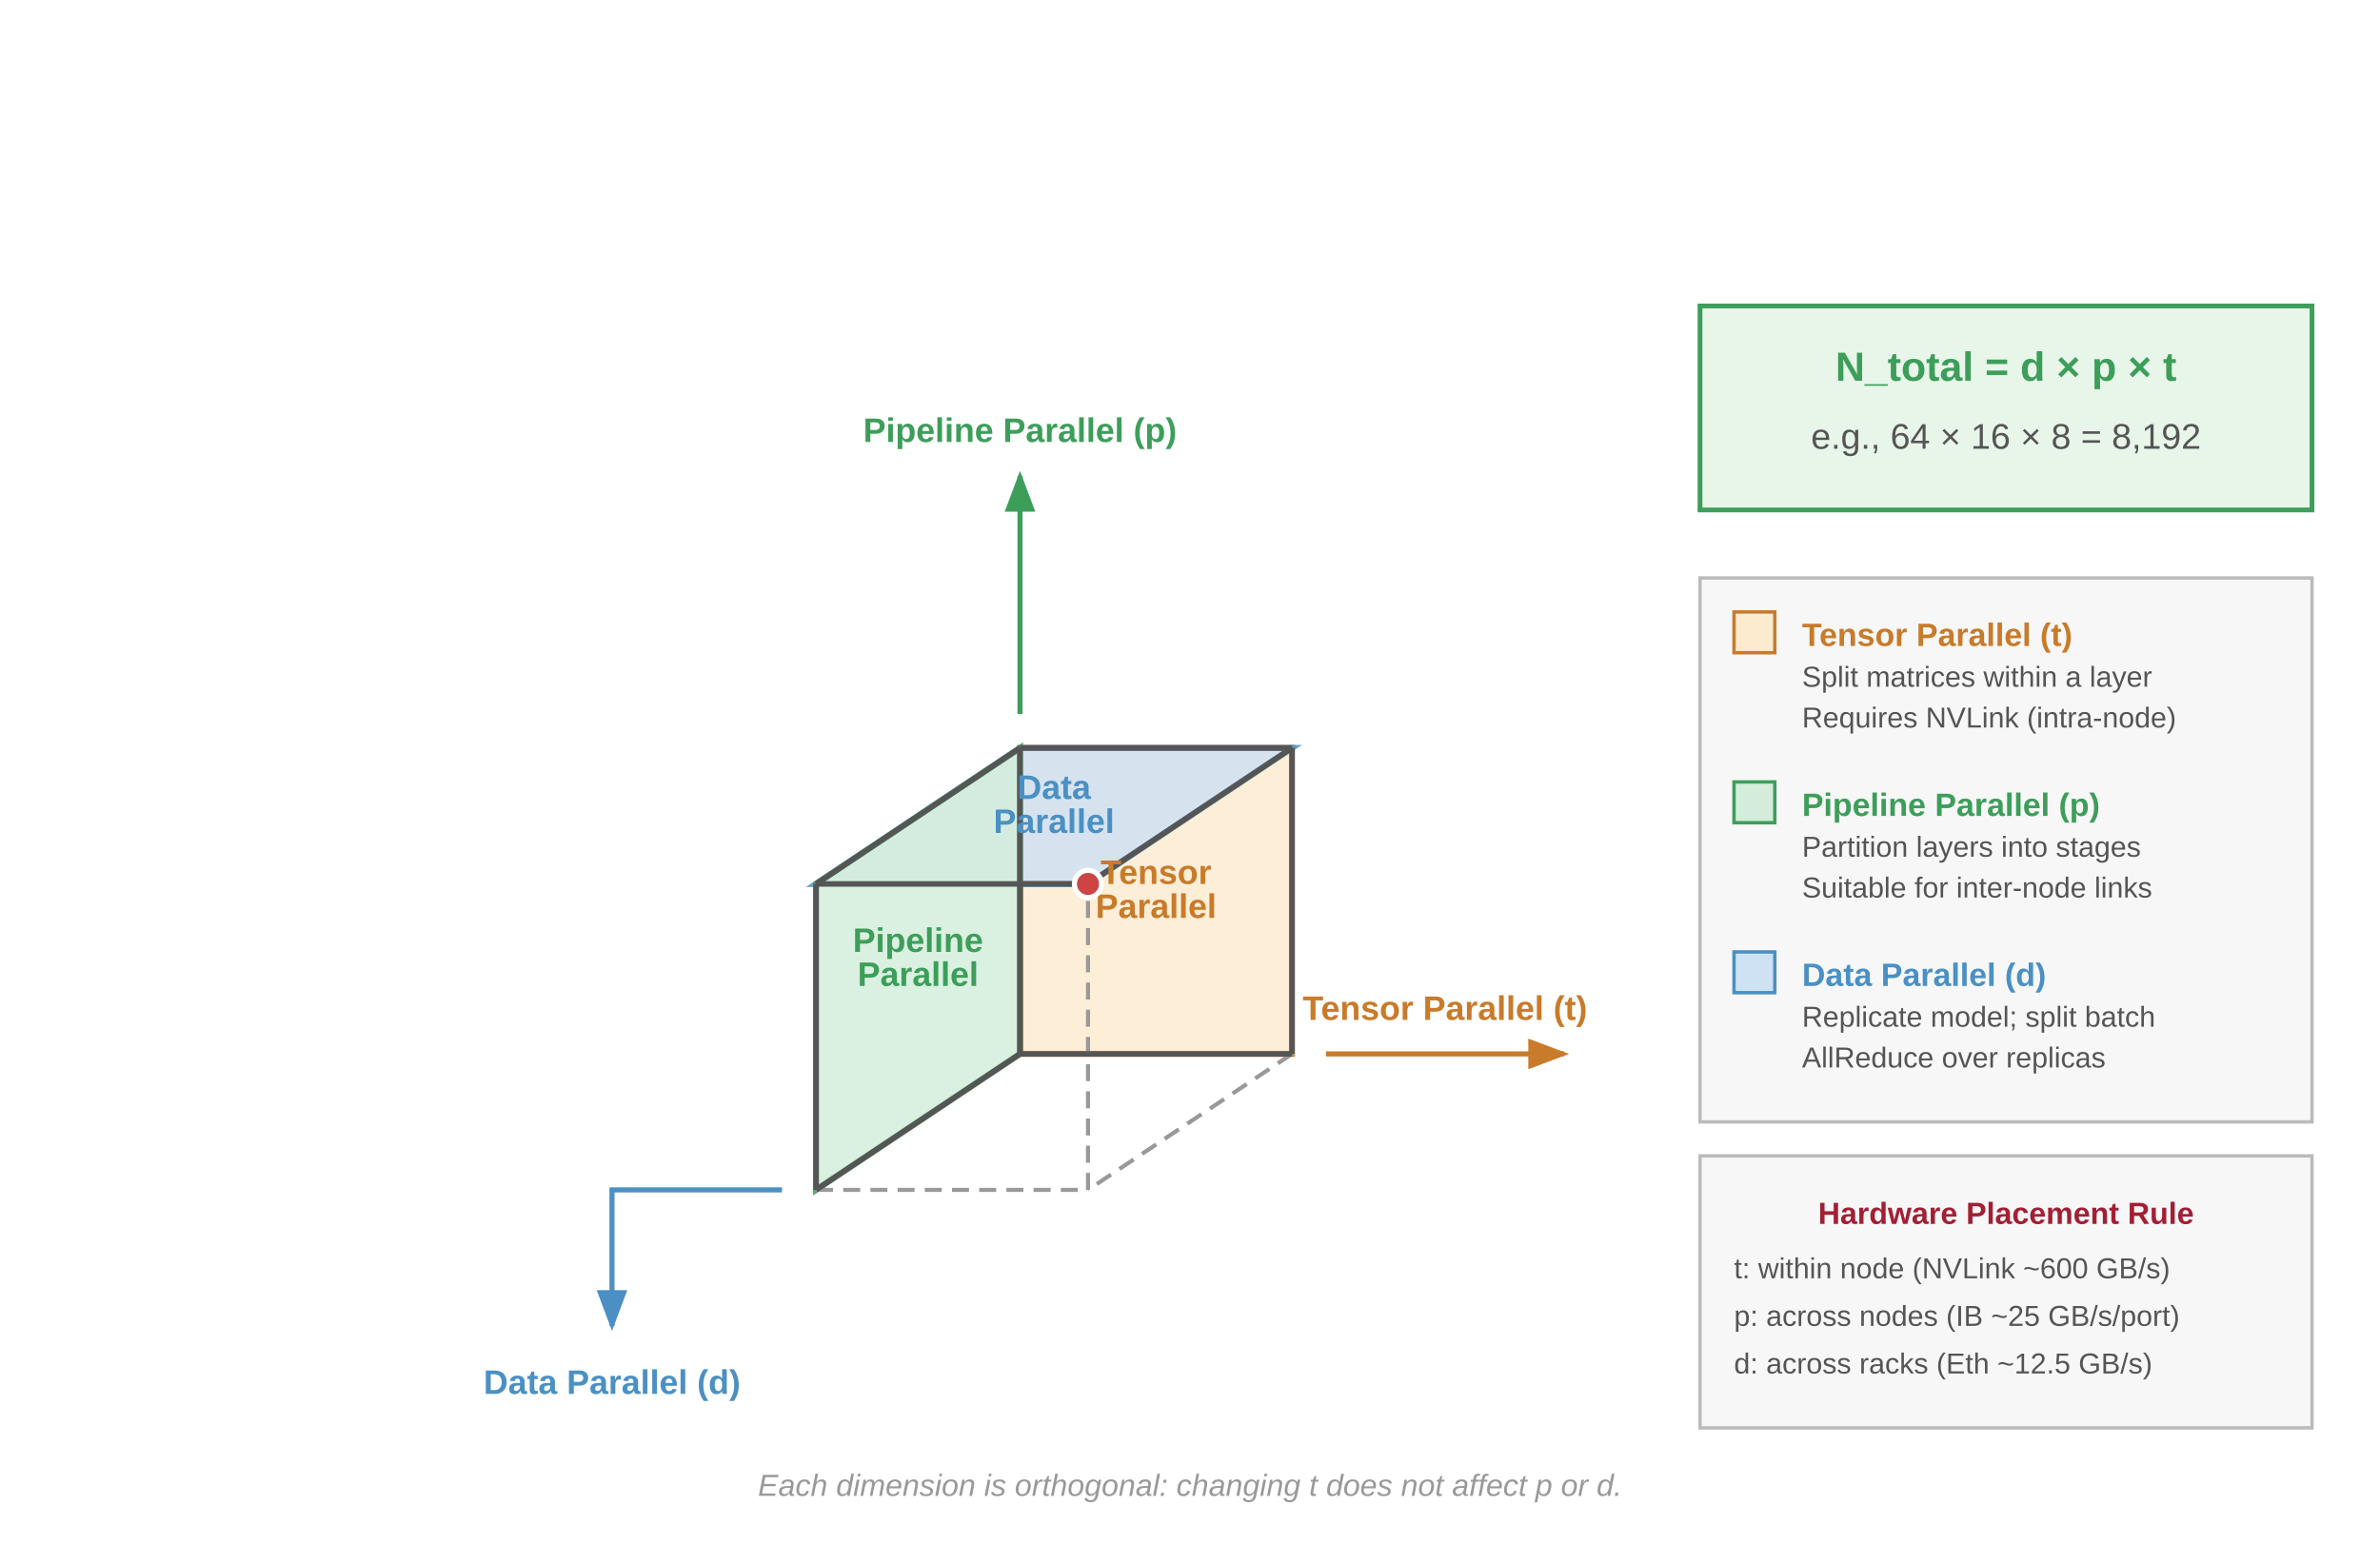
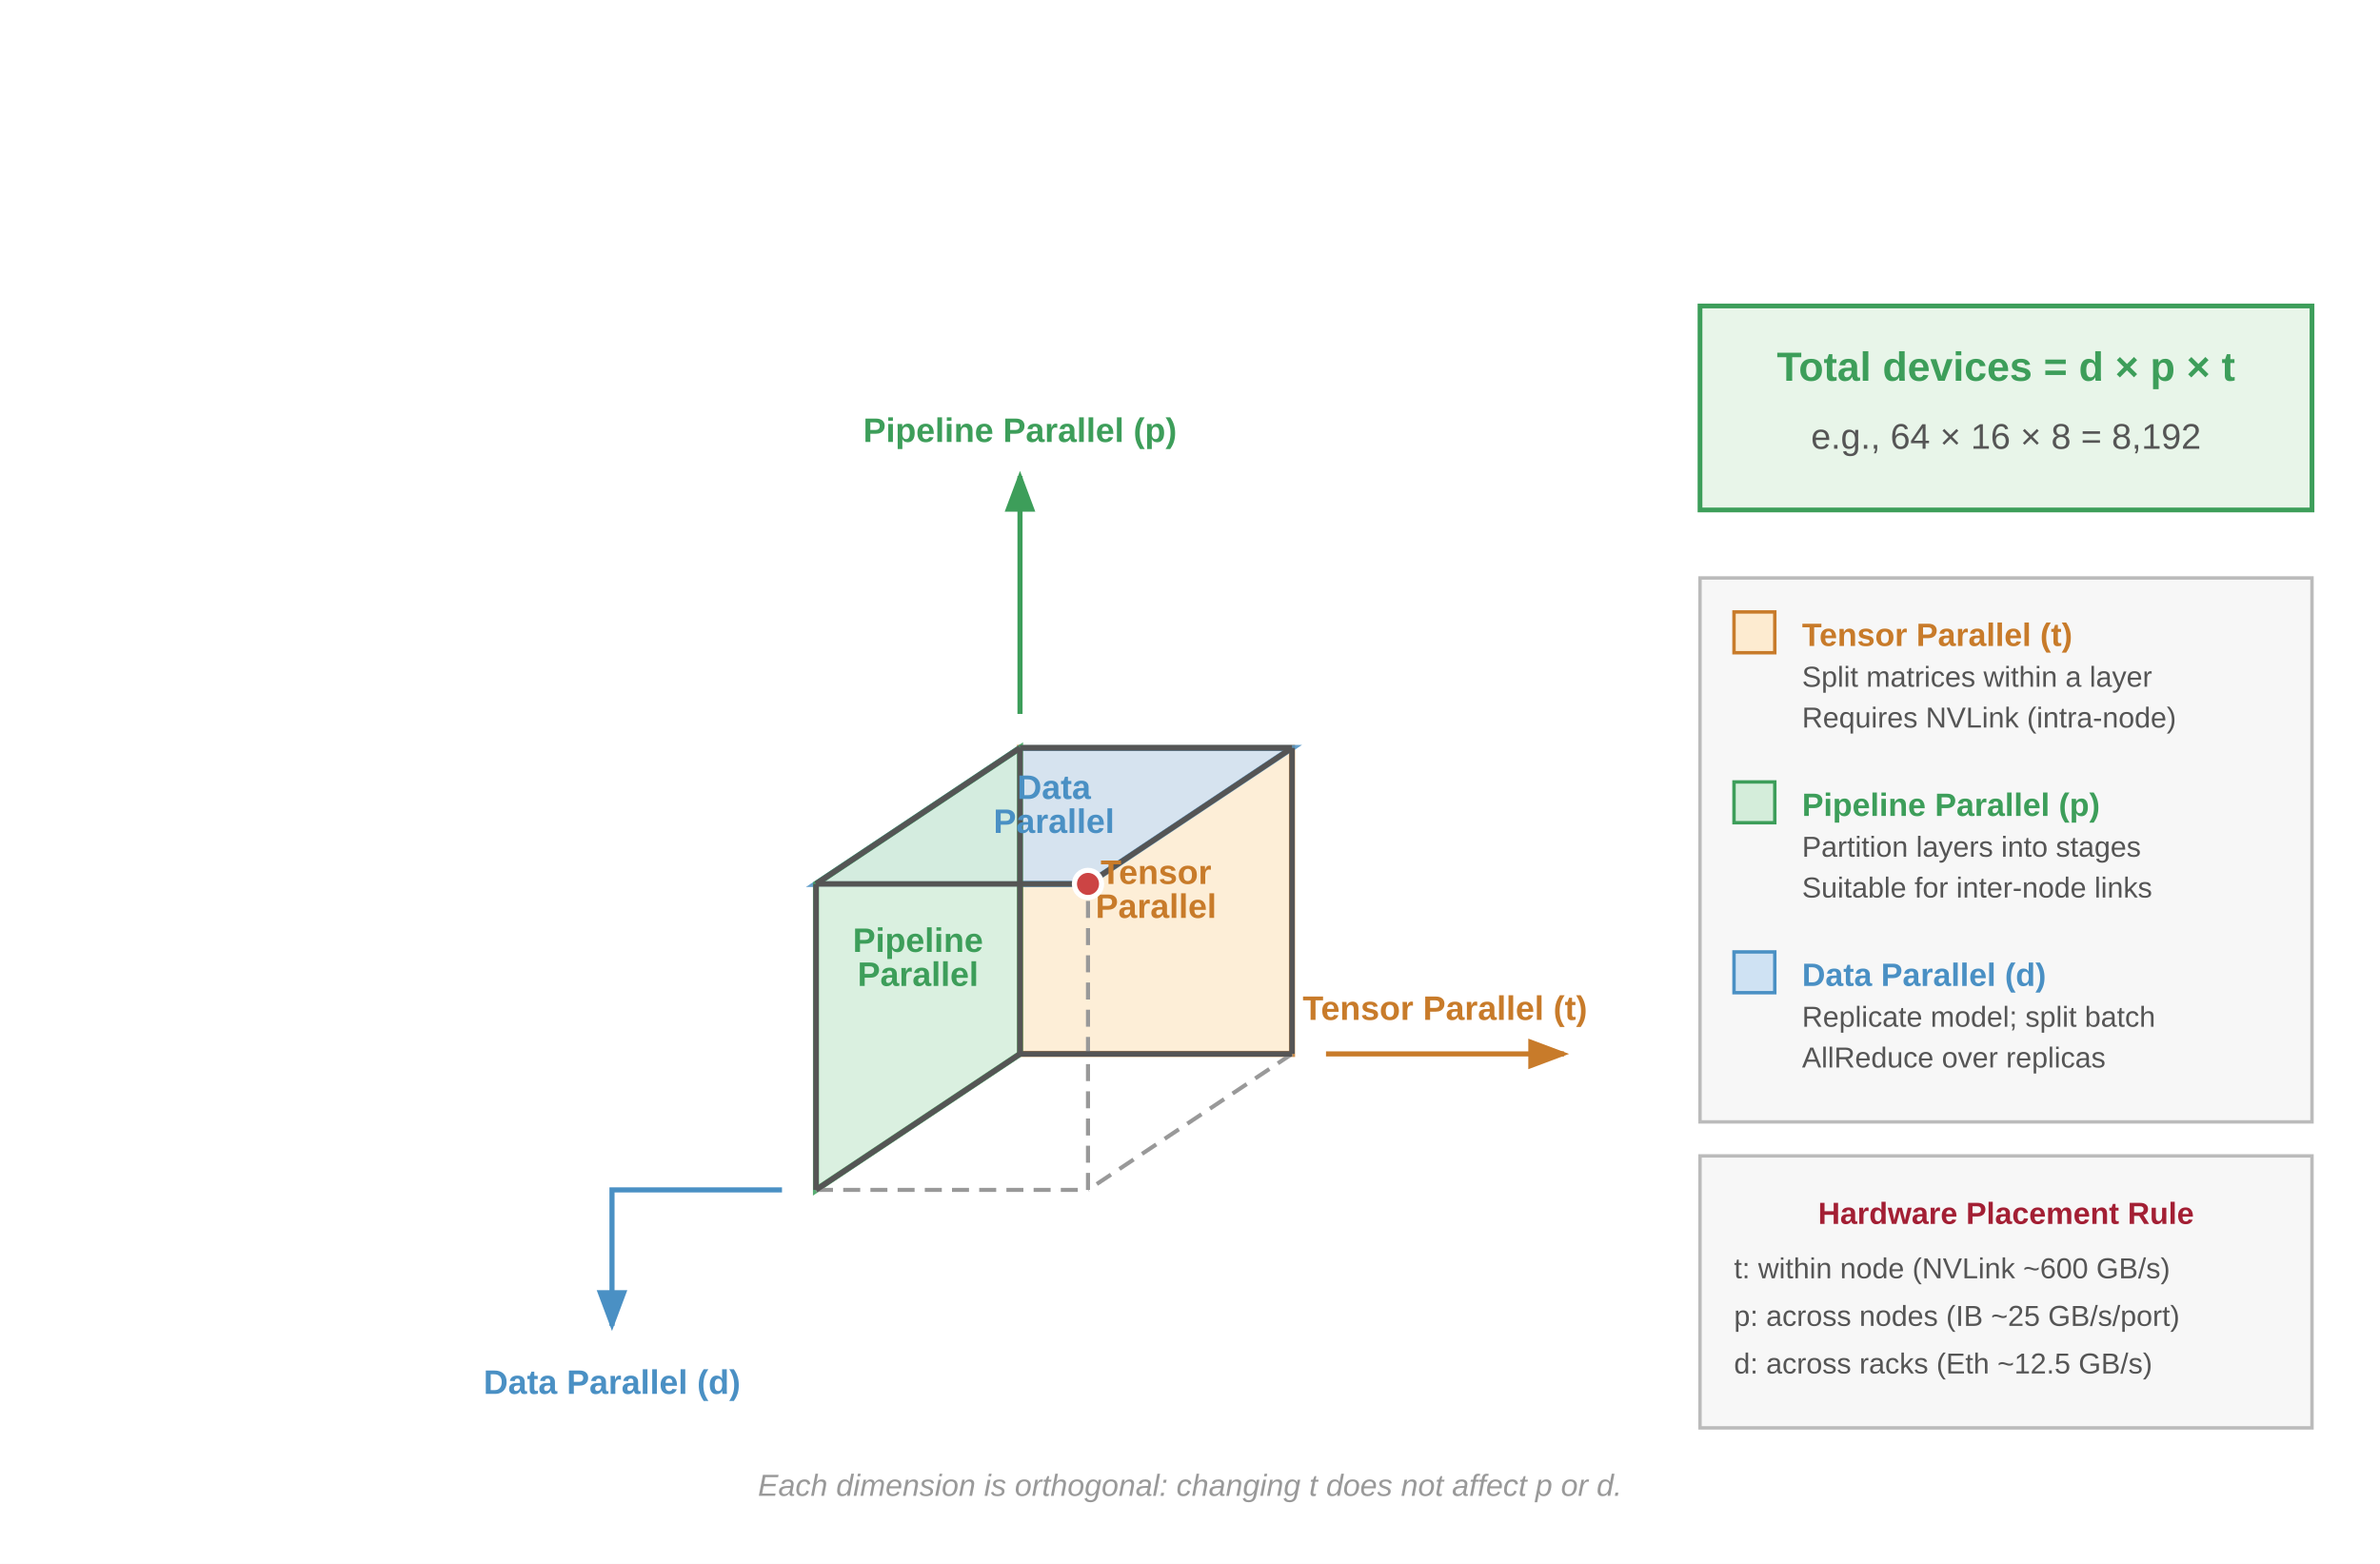
<svg xmlns="http://www.w3.org/2000/svg" font-family="Arial, Helvetica, sans-serif" viewBox="0 0 700 460">
  <defs>
    <marker id="arr-blue" markerWidth="8" markerHeight="6" refX="7" refY="3" orient="auto">
      <path d="M0,0 L8,3 L0,6 Z" fill="#4a90c4" />
    </marker>
    <marker id="arr-green" markerWidth="8" markerHeight="6" refX="7" refY="3" orient="auto">
      <path d="M0,0 L8,3 L0,6 Z" fill="#3d9e5a" />
    </marker>
    <marker id="arr-orange" markerWidth="8" markerHeight="6" refX="7" refY="3" orient="auto">
      <path d="M0,0 L8,3 L0,6 Z" fill="#c87b2a" />
    </marker>
  </defs>
  <rect width="700" height="460" fill="#fff" />
  <polygon points="300,310 380,310 380,220 300,220" fill="#fdebd0" stroke="#c87b2a" stroke-width="1.8" opacity="0.85" />
  <polygon points="300,220 380,220 320,260 240,260" fill="#cfe2f3" stroke="#4a90c4" stroke-width="1.8" opacity="0.85" />
  <polygon points="300,310 240,350 240,260 300,220" fill="#d4edda" stroke="#3d9e5a" stroke-width="1.8" opacity="0.85" />
  <line x1="380" y1="310" x2="320" y2="350" stroke="#999" stroke-width="1.2" stroke-dasharray="5,3" />
  <line x1="320" y1="350" x2="320" y2="260" stroke="#999" stroke-width="1.2" stroke-dasharray="5,3" />
  <line x1="240" y1="350" x2="320" y2="350" stroke="#999" stroke-width="1.2" stroke-dasharray="5,3" />
  <line x1="300" y1="310" x2="380" y2="310" stroke="#555" stroke-width="1.6" />
  <line x1="300" y1="310" x2="240" y2="350" stroke="#555" stroke-width="1.6" />
  <line x1="300" y1="310" x2="300" y2="220" stroke="#555" stroke-width="1.6" />
  <line x1="380" y1="310" x2="380" y2="220" stroke="#555" stroke-width="1.6" />
  <line x1="300" y1="220" x2="380" y2="220" stroke="#555" stroke-width="1.6" />
  <line x1="300" y1="220" x2="240" y2="260" stroke="#555" stroke-width="1.6" />
  <line x1="380" y1="220" x2="320" y2="260" stroke="#555" stroke-width="1.6" />
  <line x1="240" y1="260" x2="320" y2="260" stroke="#555" stroke-width="1.6" />
  <line x1="240" y1="350" x2="240" y2="260" stroke="#555" stroke-width="1.6" />
  <text x="340" y="260" font-size="10" font-weight="700" fill="#c87b2a" text-anchor="middle">Tensor</text>
  <text x="340" y="270" font-size="10" font-weight="700" fill="#c87b2a" text-anchor="middle">Parallel</text>
  <text x="310" y="235" font-size="10" font-weight="700" fill="#4a90c4" text-anchor="middle">Data</text>
  <text x="310" y="245" font-size="10" font-weight="700" fill="#4a90c4" text-anchor="middle">Parallel</text>
  <text x="270" y="280" font-size="10" font-weight="700" fill="#3d9e5a" text-anchor="middle">Pipeline</text>
  <text x="270" y="290" font-size="10" font-weight="700" fill="#3d9e5a" text-anchor="middle">Parallel</text>
  <line x1="390" y1="310" x2="460" y2="310" stroke="#c87b2a" stroke-width="1.5" marker-end="url(#arr-orange)" />
  <text x="425" y="300" font-size="10" font-weight="700" fill="#c87b2a" text-anchor="middle">Tensor Parallel (t)</text>
  <line x1="300" y1="210" x2="300" y2="140" stroke="#3d9e5a" stroke-width="1.5" marker-end="url(#arr-green)" />
  <text x="300" y="130" font-size="10" font-weight="700" fill="#3d9e5a" text-anchor="middle">Pipeline Parallel (p)</text>
  <path d="M 230 350 L 180 350 L 180 390" fill="none" stroke="#4a90c4" stroke-width="1.5" marker-end="url(#arr-blue)" />
  <text x="180" y="410" font-size="10" font-weight="700" fill="#4a90c4" text-anchor="middle">Data Parallel (d)</text>
  <circle cx="320" cy="260" r="4" fill="#c44" stroke="#fff" stroke-width="1.5" />
  <rect x="500" y="90" width="180" height="60" fill="#e8f5e9" stroke="#3d9e5a" stroke-width="1.4" />
-   <text x="590" y="112" font-size="12" font-weight="700" fill="#3d9e5a" text-anchor="middle">N_total = d × p × t</text>
+   <text x="590" y="112" font-size="12" font-weight="700" fill="#3d9e5a" text-anchor="middle">Total devices = d × p × t</text>
  <text x="590" y="132" font-size="10.5" fill="#555" text-anchor="middle">e.g., 64 × 16 × 8 = 8,192</text>
  <rect x="500" y="170" width="180" height="160" fill="#f7f7f7" stroke="#bbb" stroke-width="1" />
  <rect x="510" y="180" width="12" height="12" fill="#fdebd0" stroke="#c87b2a" stroke-width="1" />
  <text x="530" y="190" font-size="9.5" font-weight="700" fill="#c87b2a">Tensor Parallel (t)</text>
  <text x="530" y="202" font-size="8.5" fill="#555">Split matrices within a layer</text>
  <text x="530" y="214" font-size="8.5" fill="#555">Requires NVLink (intra-node)</text>
  <rect x="510" y="230" width="12" height="12" fill="#d4edda" stroke="#3d9e5a" stroke-width="1" />
  <text x="530" y="240" font-size="9.5" font-weight="700" fill="#3d9e5a">Pipeline Parallel (p)</text>
  <text x="530" y="252" font-size="8.5" fill="#555">Partition layers into stages</text>
  <text x="530" y="264" font-size="8.5" fill="#555">Suitable for inter-node links</text>
  <rect x="510" y="280" width="12" height="12" fill="#cfe2f3" stroke="#4a90c4" stroke-width="1" />
  <text x="530" y="290" font-size="9.5" font-weight="700" fill="#4a90c4">Data Parallel (d)</text>
  <text x="530" y="302" font-size="8.5" fill="#555">Replicate model; split batch</text>
  <text x="530" y="314" font-size="8.5" fill="#555">AllReduce over replicas</text>
  <rect x="500" y="340" width="180" height="80" fill="#f7f7f7" stroke="#bbb" stroke-width="1" />
  <text x="590" y="360" font-size="9" font-weight="700" fill="#a31f34" text-anchor="middle">Hardware Placement Rule</text>
  <text x="510" y="376" font-size="8.5" fill="#555">t: within node  (NVLink ~600 GB/s)</text>
  <text x="510" y="390" font-size="8.5" fill="#555">p: across nodes (IB ~25 GB/s/port)</text>
  <text x="510" y="404" font-size="8.5" fill="#555">d: across racks  (Eth ~12.5 GB/s)</text>
  <text x="350" y="440" font-size="9" fill="#999" font-style="italic" text-anchor="middle">
    Each dimension is orthogonal: changing t does not affect p or d.
  </text>
</svg>
